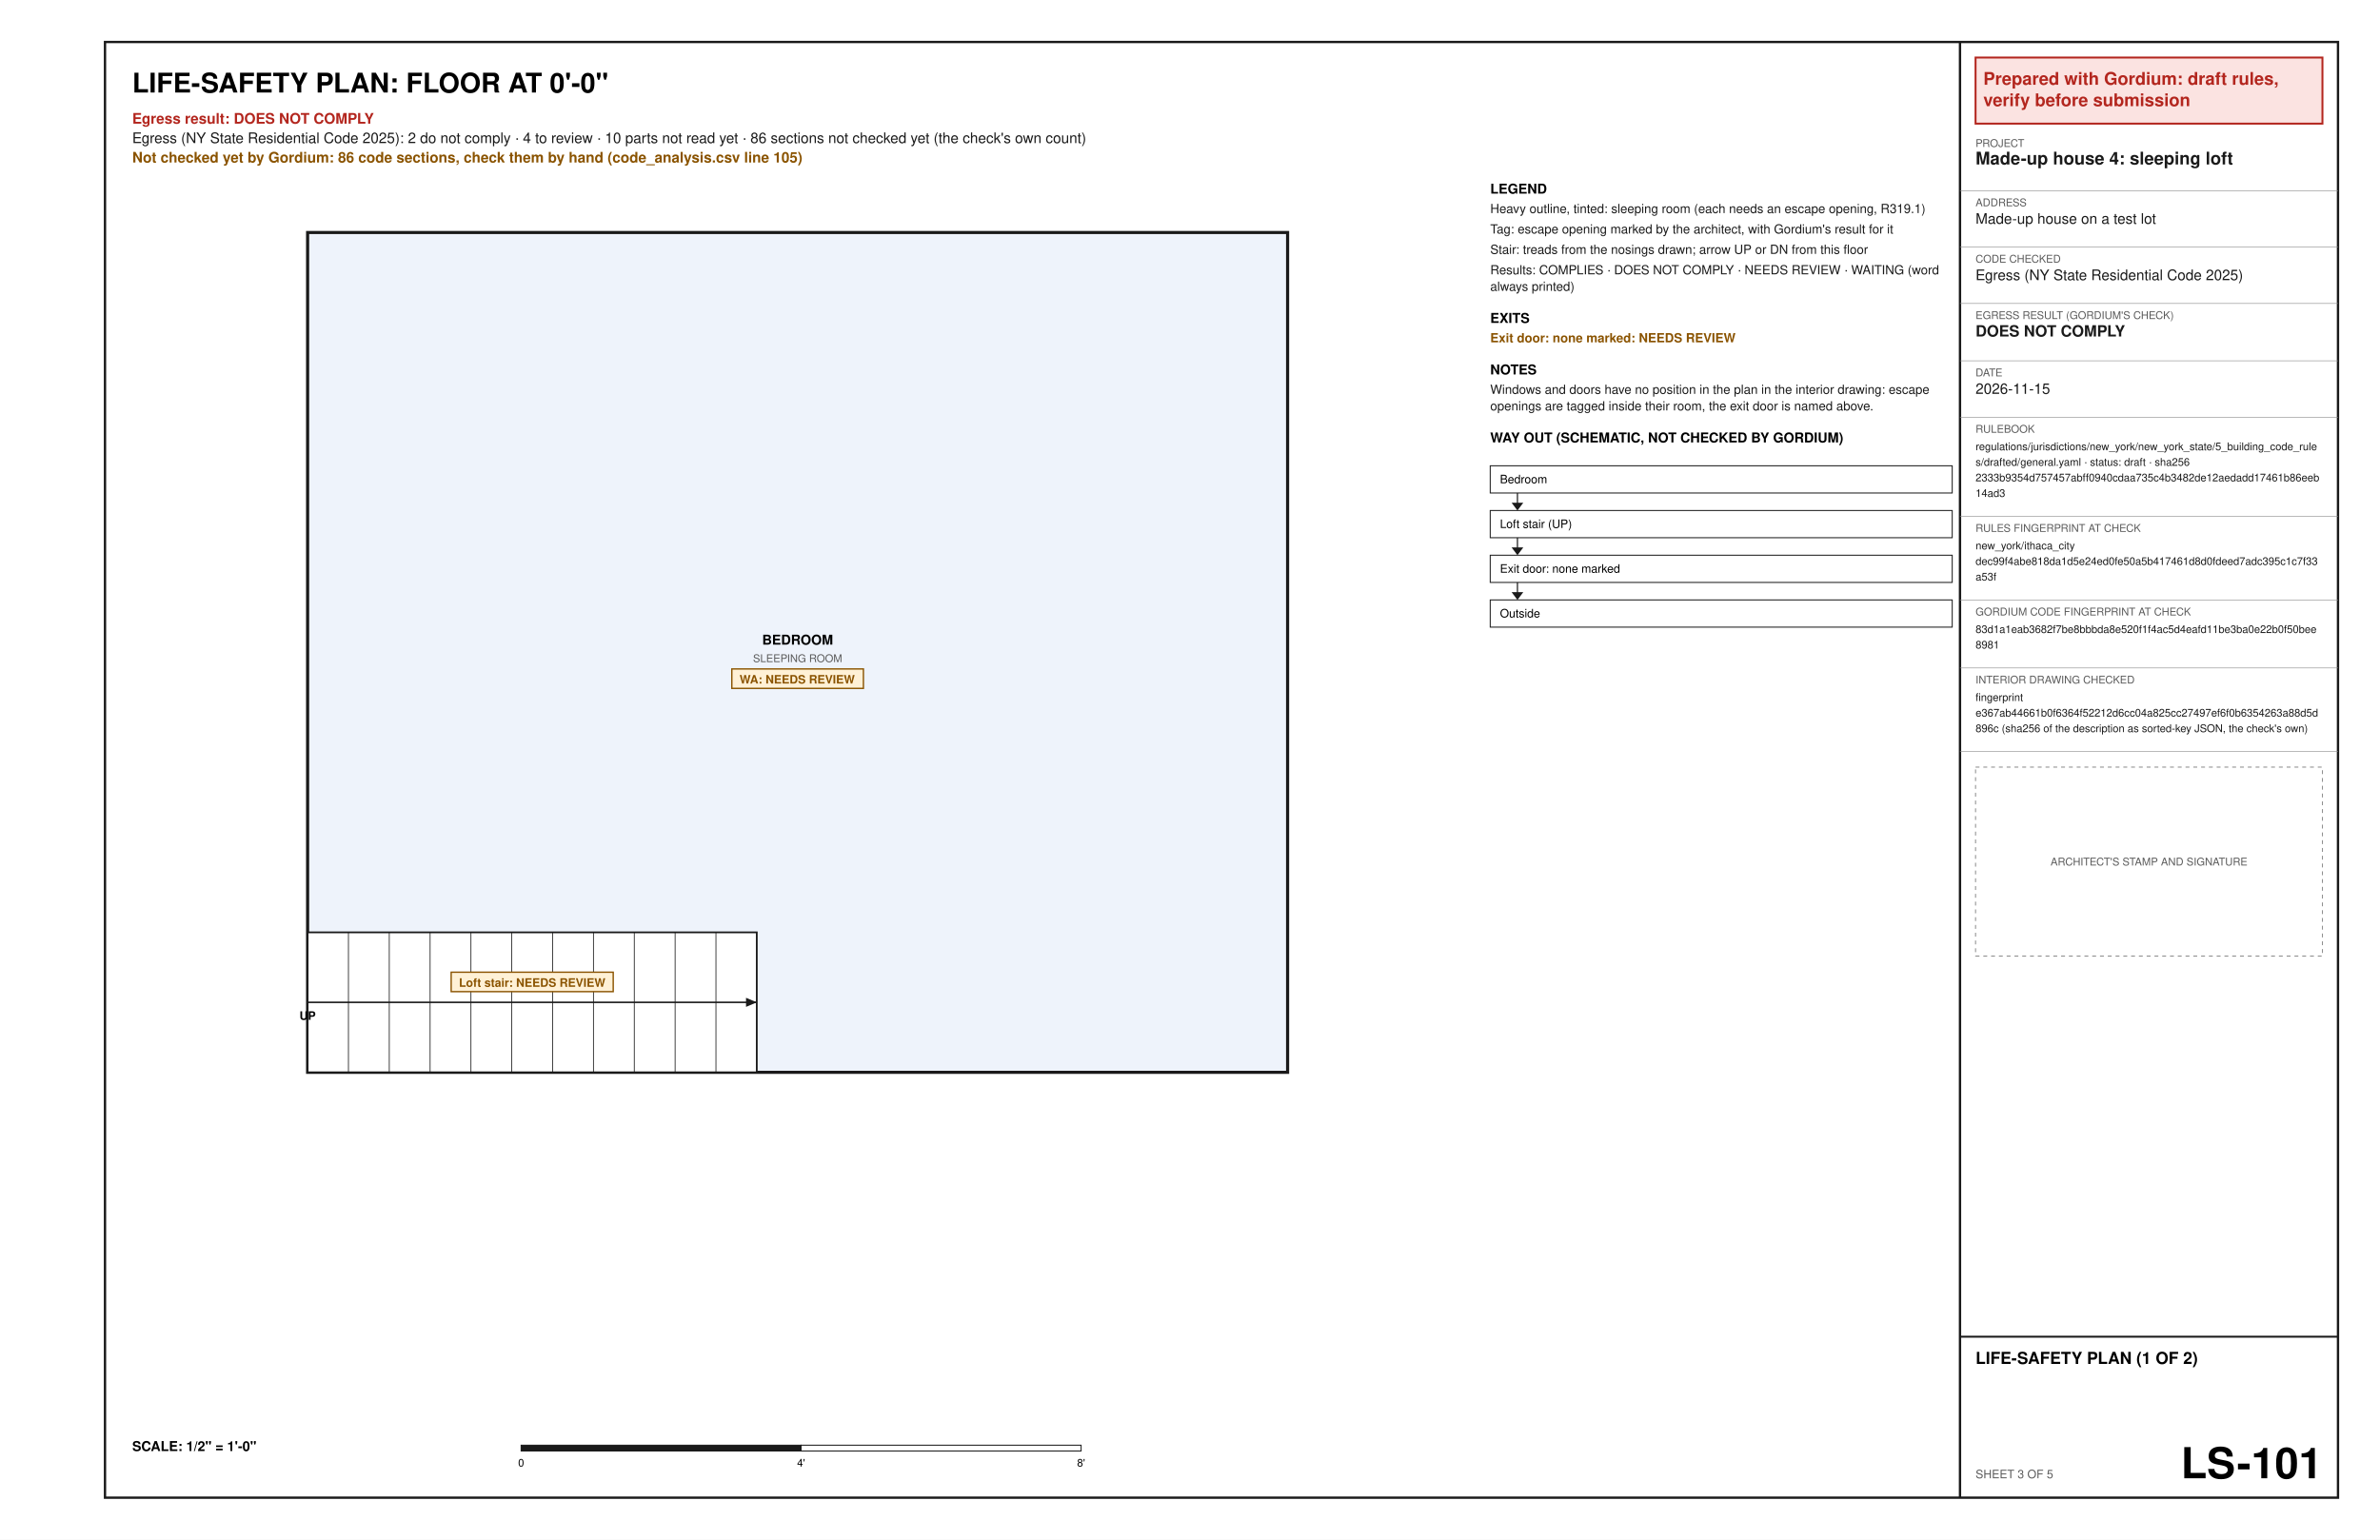
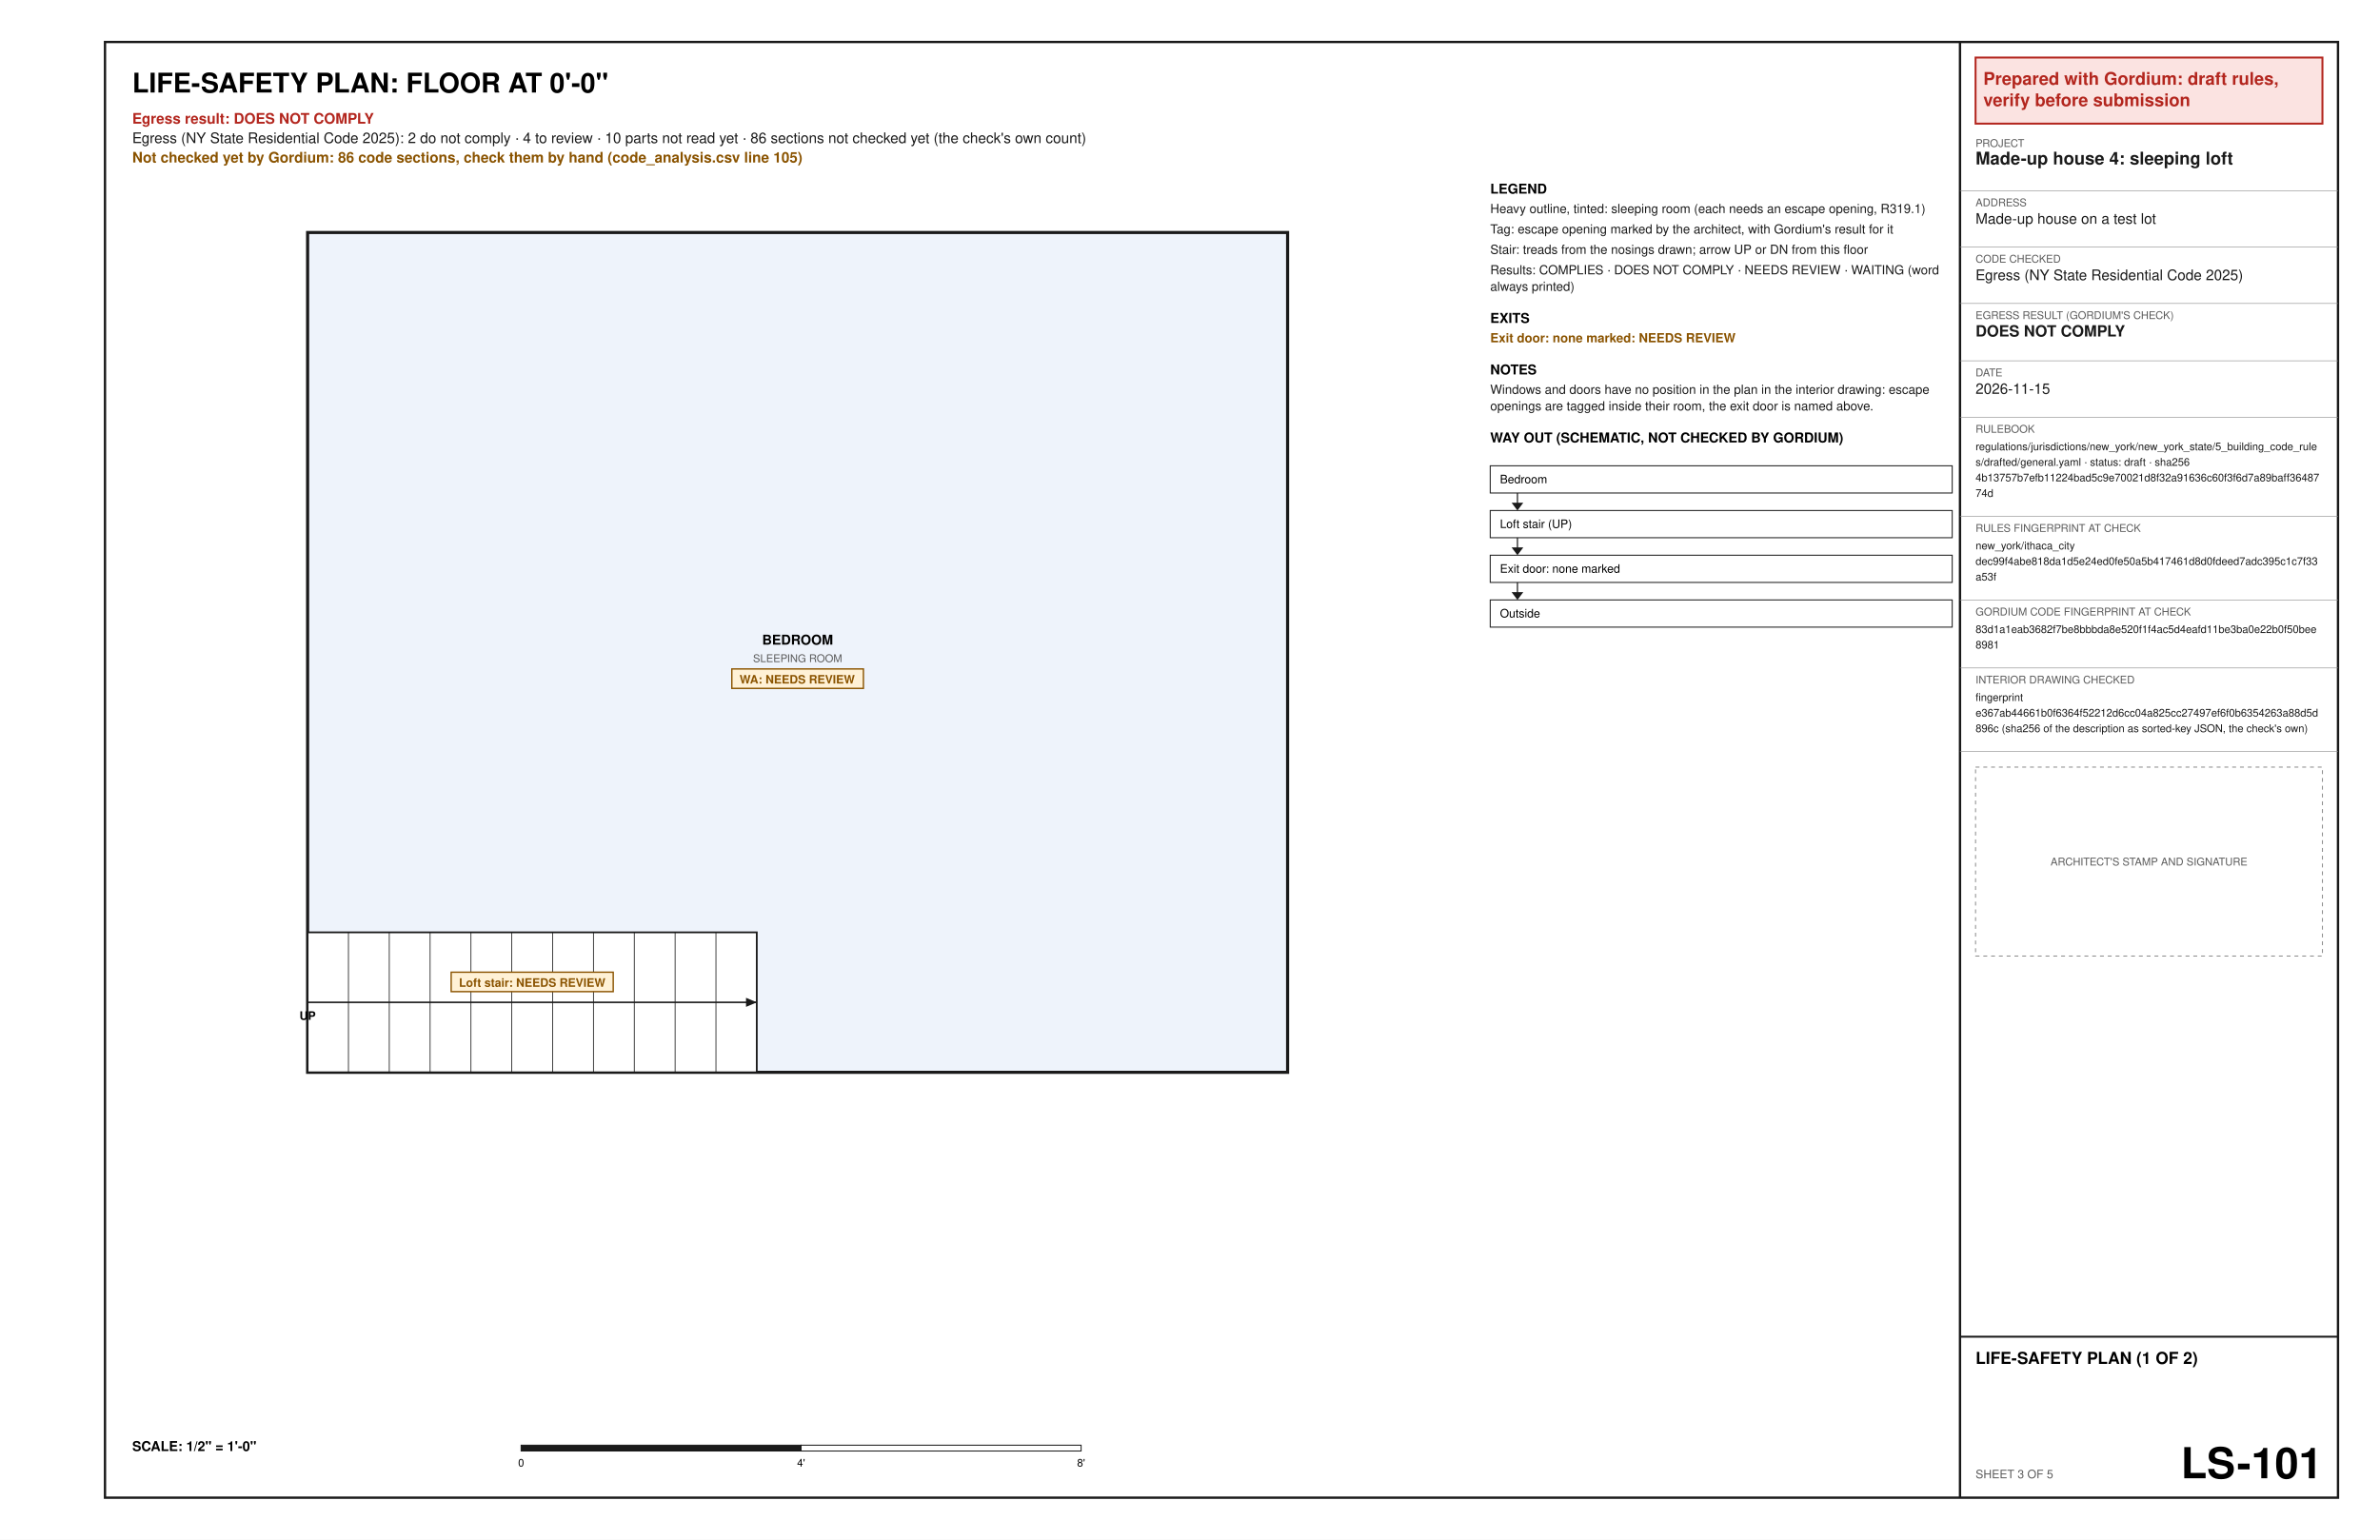
<svg xmlns="http://www.w3.org/2000/svg" width="17in" height="11in" viewBox="0 0 1224 792" font-family="Helvetica, Arial, sans-serif">
  <rect x="0" y="0" width="1224" height="792" fill="#ffffff" />
  <text x="68" y="47.6" font-size="14" font-weight="bold" text-anchor="start" fill="#000000" xml:space="preserve">LIFE-SAFETY PLAN: FLOOR AT 0'-0"</text>
  <text x="68" y="63.6" font-size="7.5" font-weight="bold" text-anchor="start" fill="#b3261e" xml:space="preserve">Egress result: DOES NOT COMPLY</text>
  <text x="68" y="73.6" font-size="7.5" text-anchor="start" fill="#1a1a1a" xml:space="preserve">Egress (NY State Residential Code 2025): 2 do not comply · 4 to review · 10 parts not read yet · 86 sections not checked yet (the check's own count)</text>
  <text x="68" y="83.6" font-size="7.5" font-weight="bold" text-anchor="start" fill="#8a5300" xml:space="preserve">Not checked yet by Gordium: 86 code sections, check them by hand (code_analysis.csv line 105)</text>
  <polygon points="158.2,551.6 662.2,551.6 662.2,119.6 158.2,119.6" fill="#eef3fb" stroke="#1a1a1a" stroke-width="1.6" />
  <text x="410.2" y="331.6" font-size="7" font-weight="bold" text-anchor="middle" fill="#000000" xml:space="preserve">BEDROOM</text>
  <text x="410.2" y="340.6" font-size="5.5" text-anchor="middle" fill="#5a5a5a" xml:space="preserve">SLEEPING ROOM</text>
  <polygon points="376.37,344.1 444.04,344.1 444.04,354.1 376.37,354.1" fill="#fff1d6" stroke="#8a5300" stroke-width="0.7" />
  <text x="380.37" y="351.6" font-size="6" font-weight="bold" text-anchor="start" fill="#8a5300" xml:space="preserve">WA: NEEDS REVIEW</text>
  <polygon points="158.2,551.6 158.2,479.6 389.2,479.6 389.2,551.6" fill="#ffffff" stroke="#1a1a1a" stroke-width="0.9" />
  <line x1="179.2" y1="551.6" x2="179.2" y2="479.6" stroke="#1a1a1a" stroke-width="0.4" />
  <line x1="200.2" y1="551.6" x2="200.2" y2="479.6" stroke="#1a1a1a" stroke-width="0.4" />
  <line x1="221.2" y1="551.6" x2="221.2" y2="479.6" stroke="#1a1a1a" stroke-width="0.4" />
  <line x1="242.2" y1="551.6" x2="242.2" y2="479.6" stroke="#1a1a1a" stroke-width="0.4" />
  <line x1="263.2" y1="551.6" x2="263.2" y2="479.6" stroke="#1a1a1a" stroke-width="0.4" />
  <line x1="284.2" y1="551.6" x2="284.2" y2="479.6" stroke="#1a1a1a" stroke-width="0.4" />
  <line x1="305.2" y1="551.6" x2="305.2" y2="479.6" stroke="#1a1a1a" stroke-width="0.4" />
  <line x1="326.2" y1="551.6" x2="326.2" y2="479.6" stroke="#1a1a1a" stroke-width="0.4" />
  <line x1="347.2" y1="551.6" x2="347.2" y2="479.6" stroke="#1a1a1a" stroke-width="0.4" />
  <line x1="368.2" y1="551.6" x2="368.2" y2="479.6" stroke="#1a1a1a" stroke-width="0.4" />
  <line x1="158.2" y1="515.6" x2="389.2" y2="515.6" stroke="#1a1a1a" stroke-width="0.8" />
  <polygon points="389.2,515.6 383.67,517.94 383.67,513.26" fill="#1a1a1a" />
  <text x="158.2" y="524.6" font-size="6" font-weight="bold" text-anchor="middle" fill="#000000" xml:space="preserve">UP</text>
  <polygon points="232.03,500.1 315.37,500.1 315.37,510.1 232.03,510.1" fill="#fff1d6" stroke="#8a5300" stroke-width="0.7" />
  <text x="236.03" y="507.6" font-size="6" font-weight="bold" text-anchor="start" fill="#8a5300" xml:space="preserve">Loft stair: NEEDS REVIEW</text>
  <text x="68" y="746.4" font-size="7" font-weight="bold" text-anchor="start" fill="#000000" xml:space="preserve">SCALE: 1/2" = 1'-0"</text>
  <polygon points="268,743.4 412,743.4 412,746.4 268,746.4" fill="#1a1a1a" stroke="#1a1a1a" stroke-width="0.5" />
  <polygon points="412,743.4 556,743.4 556,746.4 412,746.4" fill="#ffffff" stroke="#1a1a1a" stroke-width="0.5" />
  <text x="268" y="754.4" font-size="5.5" text-anchor="middle" fill="#000000" xml:space="preserve">0</text>
  <text x="412" y="754.4" font-size="5.5" text-anchor="middle" fill="#000000" xml:space="preserve">4'</text>
  <text x="556" y="754.4" font-size="5.5" text-anchor="middle" fill="#000000" xml:space="preserve">8'</text>
  <text x="766.4" y="99.6" font-size="7" font-weight="bold" text-anchor="start" fill="#000000" xml:space="preserve">LEGEND</text>
  <text x="766.4" y="109.6" font-size="6.5" text-anchor="start" fill="#1a1a1a" xml:space="preserve">Heavy outline, tinted: sleeping room (each needs an escape opening, R319.1)</text>
  <text x="766.4" y="120.1" font-size="6.5" text-anchor="start" fill="#1a1a1a" xml:space="preserve">Tag: escape opening marked by the architect, with Gordium's result for it</text>
  <text x="766.4" y="130.6" font-size="6.5" text-anchor="start" fill="#1a1a1a" xml:space="preserve">Stair: treads from the nosings drawn; arrow UP or DN from this floor</text>
  <text x="766.4" y="141.1" font-size="6.5" text-anchor="start" fill="#1a1a1a" xml:space="preserve">Results: COMPLIES · DOES NOT COMPLY · NEEDS REVIEW · WAITING (word</text>
  <text x="766.4" y="149.6" font-size="6.5" text-anchor="start" fill="#1a1a1a" xml:space="preserve">always printed)</text>
  <text x="766.4" y="166.1" font-size="7" font-weight="bold" text-anchor="start" fill="#000000" xml:space="preserve">EXITS</text>
  <text x="766.4" y="176.1" font-size="6.5" font-weight="bold" text-anchor="start" fill="#8a5300" xml:space="preserve">Exit door: none marked: NEEDS REVIEW</text>
  <text x="766.4" y="192.6" font-size="7" font-weight="bold" text-anchor="start" fill="#000000" xml:space="preserve">NOTES</text>
  <text x="766.4" y="202.6" font-size="6.5" text-anchor="start" fill="#1a1a1a" xml:space="preserve">Windows and doors have no position in the plan in the interior drawing: escape</text>
  <text x="766.4" y="211.1" font-size="6.5" text-anchor="start" fill="#1a1a1a" xml:space="preserve">openings are tagged inside their room, the exit door is named above.</text>
  <text x="766.4" y="227.6" font-size="7" font-weight="bold" text-anchor="start" fill="#000000" xml:space="preserve">WAY OUT (SCHEMATIC, NOT CHECKED BY GORDIUM)</text>
  <polygon points="766.4,239.6 1004,239.6 1004,253.6 766.4,253.6" fill="none" stroke="#1a1a1a" stroke-width="0.5" />
  <text x="771.4" y="248.6" font-size="6" text-anchor="start" fill="#000000" xml:space="preserve">Bedroom</text>
  <line x1="780.4" y1="253.6" x2="780.4" y2="261.6" stroke="#1a1a1a" stroke-width="0.6" />
  <polygon points="777.4,258.6 783.4,258.6 780.4,262.6" fill="#1a1a1a" />
  <polygon points="766.4,262.6 1004,262.6 1004,276.6 766.4,276.6" fill="none" stroke="#1a1a1a" stroke-width="0.5" />
  <text x="771.4" y="271.6" font-size="6" text-anchor="start" fill="#000000" xml:space="preserve">Loft stair (UP)</text>
  <line x1="780.4" y1="276.6" x2="780.4" y2="284.6" stroke="#1a1a1a" stroke-width="0.6" />
  <polygon points="777.4,281.6 783.4,281.6 780.4,285.6" fill="#1a1a1a" />
  <polygon points="766.4,285.6 1004,285.6 1004,299.6 766.4,299.6" fill="none" stroke="#1a1a1a" stroke-width="0.5" />
  <text x="771.4" y="294.6" font-size="6" text-anchor="start" fill="#000000" xml:space="preserve">Exit door: none marked</text>
  <line x1="780.4" y1="299.6" x2="780.4" y2="307.6" stroke="#1a1a1a" stroke-width="0.6" />
  <polygon points="777.4,304.6 783.4,304.6 780.4,308.6" fill="#1a1a1a" />
  <polygon points="766.4,308.6 1004,308.6 1004,322.6 766.4,322.6" fill="none" stroke="#1a1a1a" stroke-width="0.5" />
  <text x="771.4" y="317.6" font-size="6" text-anchor="start" fill="#000000" xml:space="preserve">Outside</text>
  <polygon points="54,21.6 1202.4,21.6 1202.4,770.4 54,770.4" fill="none" stroke="#1a1a1a" stroke-width="1.2" />
  <line x1="1008" y1="21.6" x2="1008" y2="770.4" stroke="#1a1a1a" stroke-width="1.2" />
  <polygon points="1016,29.6 1194.4,29.6 1194.4,63.6 1016,63.6" fill="#fbe3e1" stroke="#b3261e" stroke-width="1" />
  <text x="1020" y="43.6" font-size="9" font-weight="bold" text-anchor="start" fill="#b3261e" xml:space="preserve">Prepared with Gordium: draft rules,</text>
  <text x="1020" y="54.6" font-size="9" font-weight="bold" text-anchor="start" fill="#b3261e" xml:space="preserve">verify before submission</text>
  <text x="1016" y="75.6" font-size="5.5" text-anchor="start" fill="#5a5a5a" xml:space="preserve">PROJECT</text>
  <text x="1016" y="84.6" font-size="9" font-weight="bold" text-anchor="start" fill="#1a1a1a" xml:space="preserve">Made-up house 4: sleeping loft</text>
  <line x1="1008" y1="98.1" x2="1202.4" y2="98.1" stroke="#8c8c8c" stroke-width="0.3" />
  <text x="1016" y="106.1" font-size="5.5" text-anchor="start" fill="#5a5a5a" xml:space="preserve">ADDRESS</text>
  <text x="1016" y="115.1" font-size="7.5" text-anchor="start" fill="#1a1a1a" xml:space="preserve">Made-up house on a test lot</text>
  <line x1="1008" y1="127.1" x2="1202.4" y2="127.1" stroke="#8c8c8c" stroke-width="0.3" />
  <text x="1016" y="135.1" font-size="5.5" text-anchor="start" fill="#5a5a5a" xml:space="preserve">CODE CHECKED</text>
  <text x="1016" y="144.1" font-size="7.5" text-anchor="start" fill="#1a1a1a" xml:space="preserve">Egress (NY State Residential Code 2025)</text>
  <line x1="1008" y1="156.1" x2="1202.4" y2="156.1" stroke="#8c8c8c" stroke-width="0.3" />
  <text x="1016" y="164.1" font-size="5.5" text-anchor="start" fill="#5a5a5a" xml:space="preserve">EGRESS RESULT (GORDIUM'S CHECK)</text>
  <text x="1016" y="173.1" font-size="8" font-weight="bold" text-anchor="start" fill="#1a1a1a" xml:space="preserve">DOES NOT COMPLY</text>
  <line x1="1008" y1="185.6" x2="1202.4" y2="185.6" stroke="#8c8c8c" stroke-width="0.3" />
  <text x="1016" y="193.6" font-size="5.5" text-anchor="start" fill="#5a5a5a" xml:space="preserve">DATE</text>
  <text x="1016" y="202.6" font-size="7.5" text-anchor="start" fill="#1a1a1a" xml:space="preserve">2026-11-15</text>
  <line x1="1008" y1="214.6" x2="1202.4" y2="214.6" stroke="#8c8c8c" stroke-width="0.3" />
  <text x="1016" y="222.6" font-size="5.5" text-anchor="start" fill="#5a5a5a" xml:space="preserve">RULEBOOK</text>
  <text x="1016" y="231.6" font-size="5.5" text-anchor="start" fill="#1a1a1a" xml:space="preserve">regulations/jurisdictions/new_york/new_york_state/5_building_code_rule</text>
  <text x="1016" y="239.6" font-size="5.5" text-anchor="start" fill="#1a1a1a" xml:space="preserve">s/drafted/general.yaml · status: draft · sha256</text>
-   <text x="1016" y="247.6" font-size="5.5" text-anchor="start" fill="#1a1a1a" xml:space="preserve">2333b9354d757457abff0940cdaa735c4b3482de12aedadd17461b86eeb</text>
-   <text x="1016" y="255.6" font-size="5.5" text-anchor="start" fill="#1a1a1a" xml:space="preserve">14ad3</text>
+   <text x="1016" y="247.6" font-size="5.5" text-anchor="start" fill="#1a1a1a" xml:space="preserve">4b13757b7efb11224bad5c9e70021d8f32a91636c60f3f6d7a89baff36487</text>
+   <text x="1016" y="255.6" font-size="5.5" text-anchor="start" fill="#1a1a1a" xml:space="preserve">74d</text>
  <line x1="1008" y1="265.6" x2="1202.4" y2="265.6" stroke="#8c8c8c" stroke-width="0.3" />
  <text x="1016" y="273.6" font-size="5.5" text-anchor="start" fill="#5a5a5a" xml:space="preserve">RULES FINGERPRINT AT CHECK</text>
  <text x="1016" y="282.6" font-size="5.5" text-anchor="start" fill="#1a1a1a" xml:space="preserve">new_york/ithaca_city</text>
  <text x="1016" y="290.6" font-size="5.5" text-anchor="start" fill="#1a1a1a" xml:space="preserve">dec99f4abe818da1d5e24ed0fe50a5b417461d8d0fdeed7adc395c1c7f33</text>
  <text x="1016" y="298.6" font-size="5.5" text-anchor="start" fill="#1a1a1a" xml:space="preserve">a53f</text>
  <line x1="1008" y1="308.6" x2="1202.4" y2="308.6" stroke="#8c8c8c" stroke-width="0.3" />
  <text x="1016" y="316.6" font-size="5.5" text-anchor="start" fill="#5a5a5a" xml:space="preserve">GORDIUM CODE FINGERPRINT AT CHECK</text>
  <text x="1016" y="325.6" font-size="5.5" text-anchor="start" fill="#1a1a1a" xml:space="preserve">83d1a1eab3682f7be8bbbda8e520f1f4ac5d4eafd11be3ba0e22b0f50bee</text>
  <text x="1016" y="333.6" font-size="5.5" text-anchor="start" fill="#1a1a1a" xml:space="preserve">8981</text>
  <line x1="1008" y1="343.6" x2="1202.4" y2="343.6" stroke="#8c8c8c" stroke-width="0.3" />
  <text x="1016" y="351.6" font-size="5.5" text-anchor="start" fill="#5a5a5a" xml:space="preserve">INTERIOR DRAWING CHECKED</text>
  <text x="1016" y="360.6" font-size="5.5" text-anchor="start" fill="#1a1a1a" xml:space="preserve">fingerprint</text>
  <text x="1016" y="368.6" font-size="5.5" text-anchor="start" fill="#1a1a1a" xml:space="preserve">e367ab44661b0f6364f52212d6cc04a825cc27497ef6f0b6354263a88d5d</text>
  <text x="1016" y="376.6" font-size="5.5" text-anchor="start" fill="#1a1a1a" xml:space="preserve">896c (sha256 of the description as sorted-key JSON, the check's own)</text>
  <line x1="1008" y1="386.6" x2="1202.4" y2="386.6" stroke="#8c8c8c" stroke-width="0.3" />
  <polygon points="1016,394.6 1194.4,394.6 1194.4,491.8 1016,491.8" fill="none" stroke="#8c8c8c" stroke-width="0.5" stroke-dasharray="2 2" />
  <text x="1105.2" y="445.2" font-size="5.5" text-anchor="middle" fill="#5a5a5a" xml:space="preserve">ARCHITECT'S STAMP AND SIGNATURE</text>
  <line x1="1008" y1="687.6" x2="1202.4" y2="687.6" stroke="#1a1a1a" stroke-width="1" />
  <text x="1016" y="701.6" font-size="8.5" font-weight="bold" text-anchor="start" fill="#000000" xml:space="preserve">LIFE-SAFETY PLAN (1 OF 2)</text>
  <text x="1016" y="760.4" font-size="6" text-anchor="start" fill="#5a5a5a" xml:space="preserve">SHEET 3 OF 5</text>
  <text x="1194.4" y="760.4" font-size="22" font-weight="bold" text-anchor="end" fill="#000000" xml:space="preserve">LS-101</text>
</svg>
